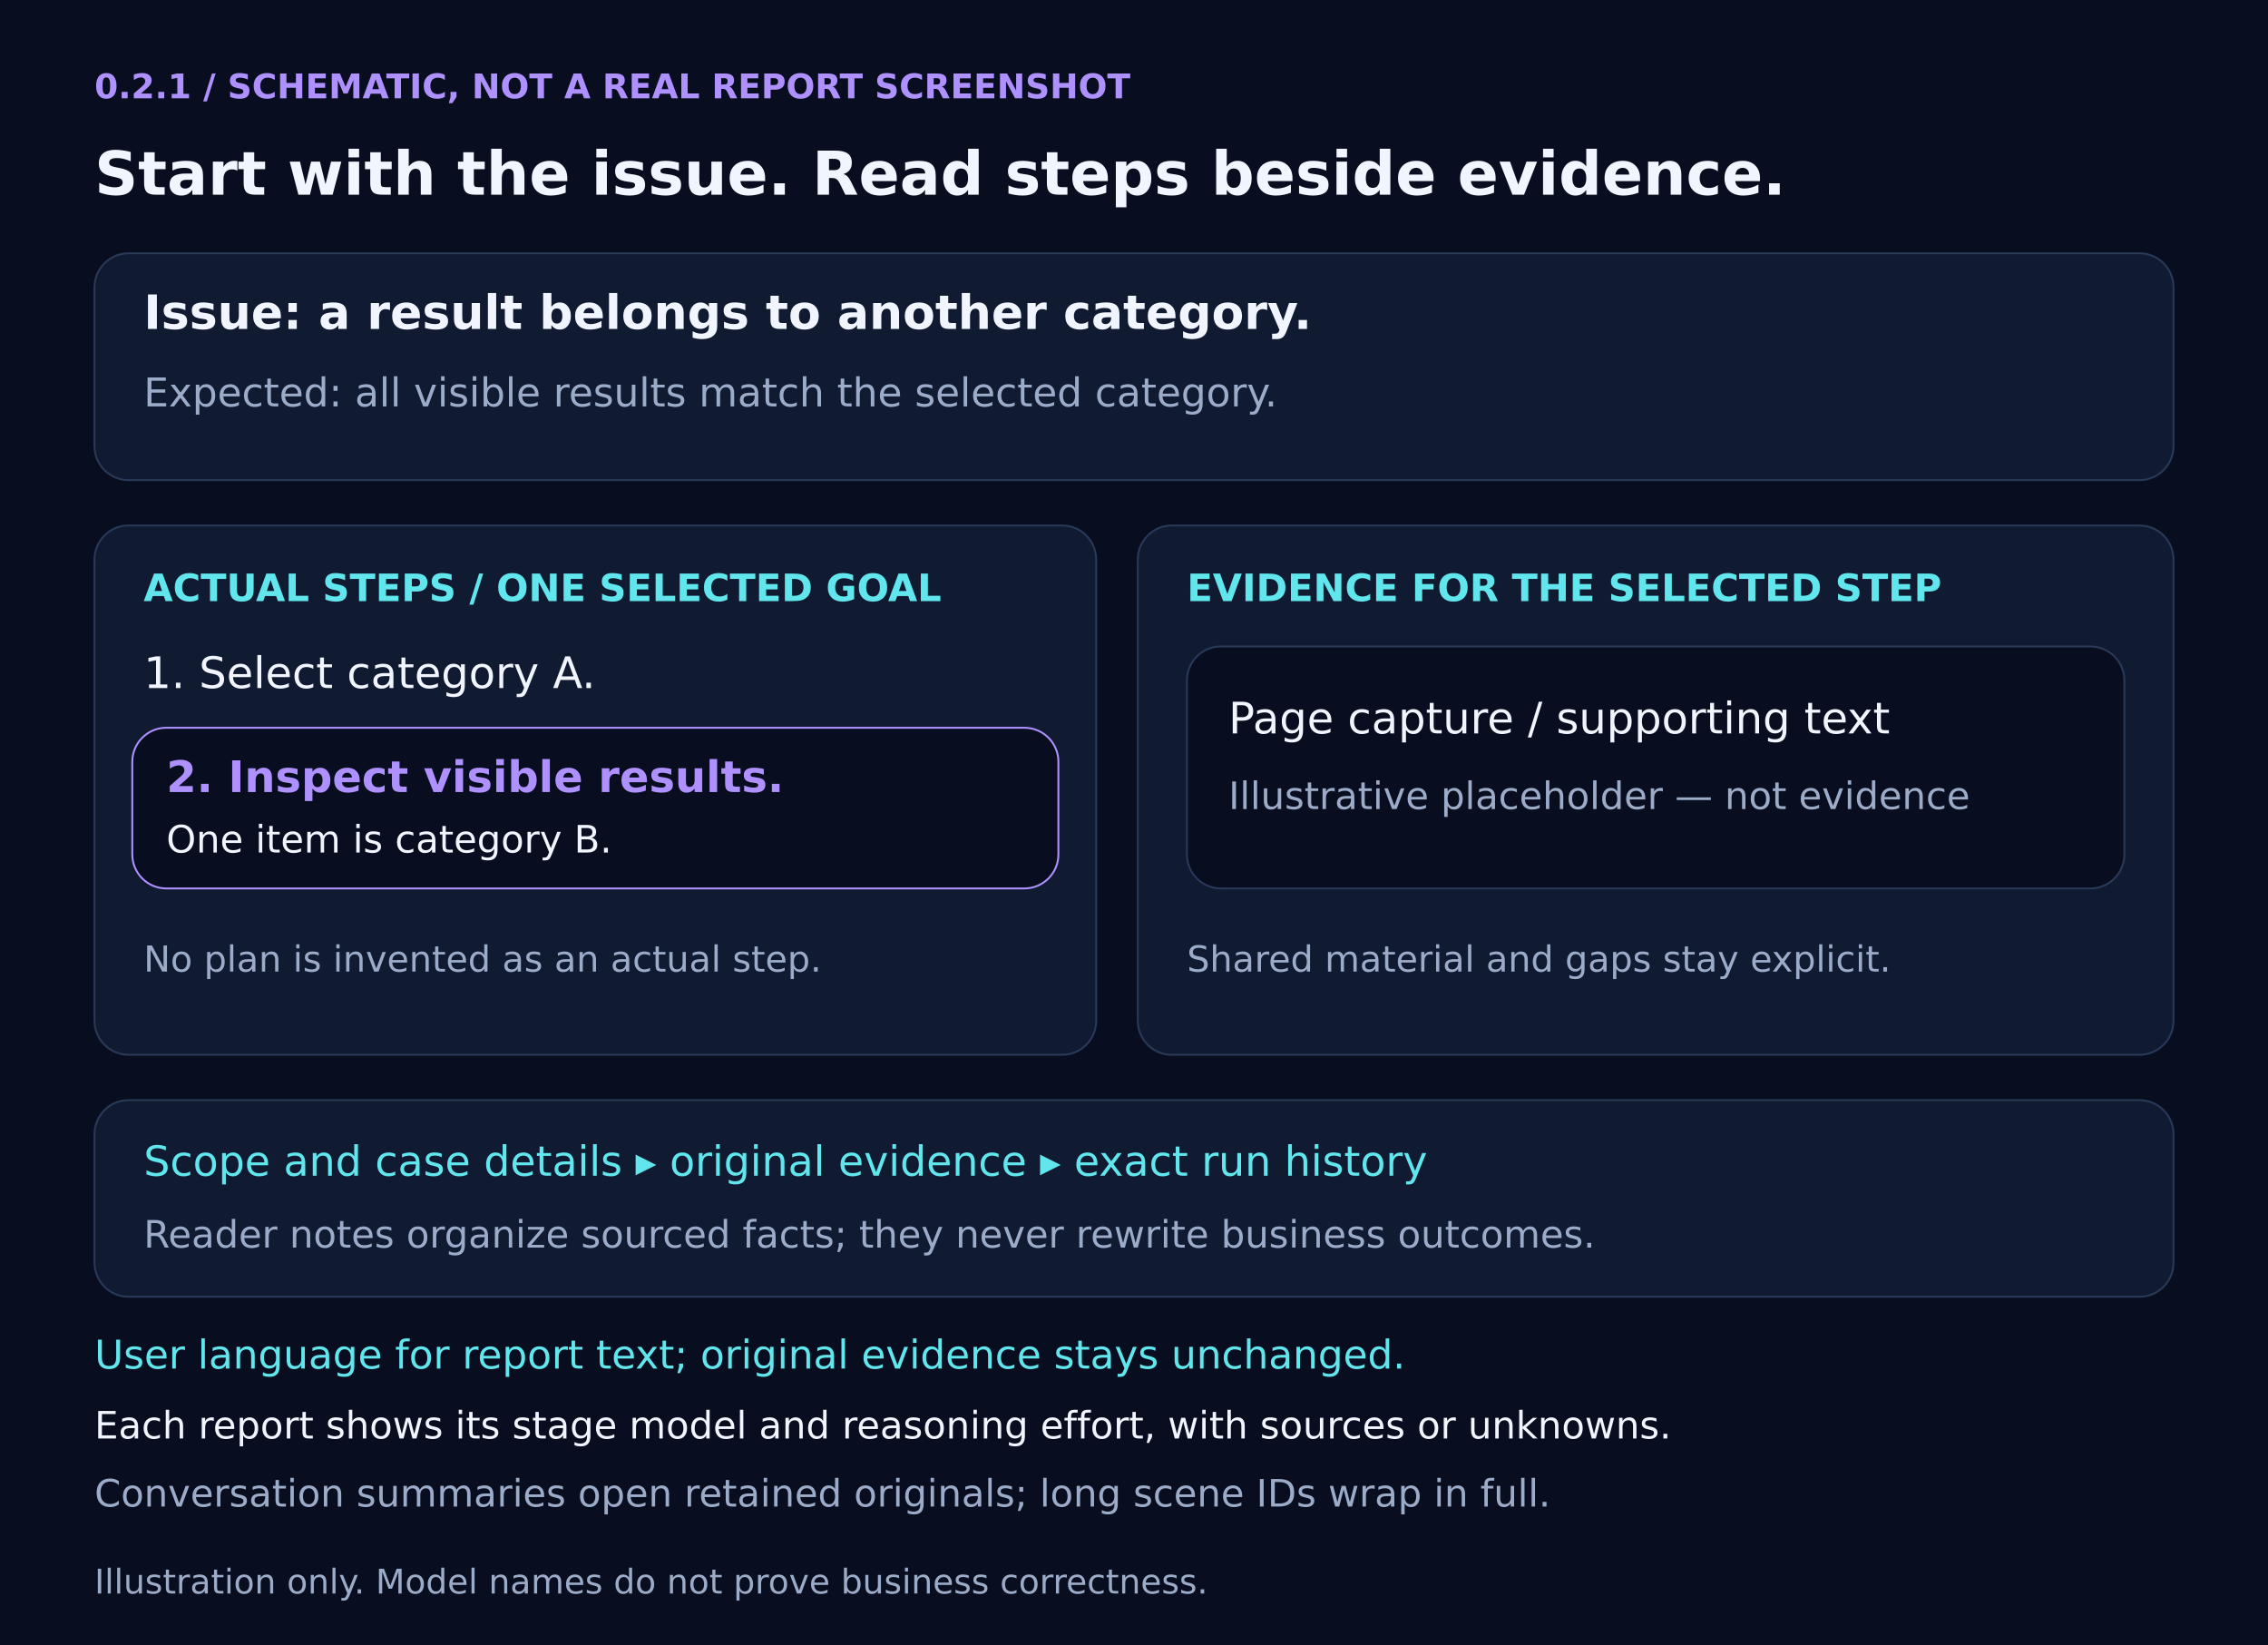
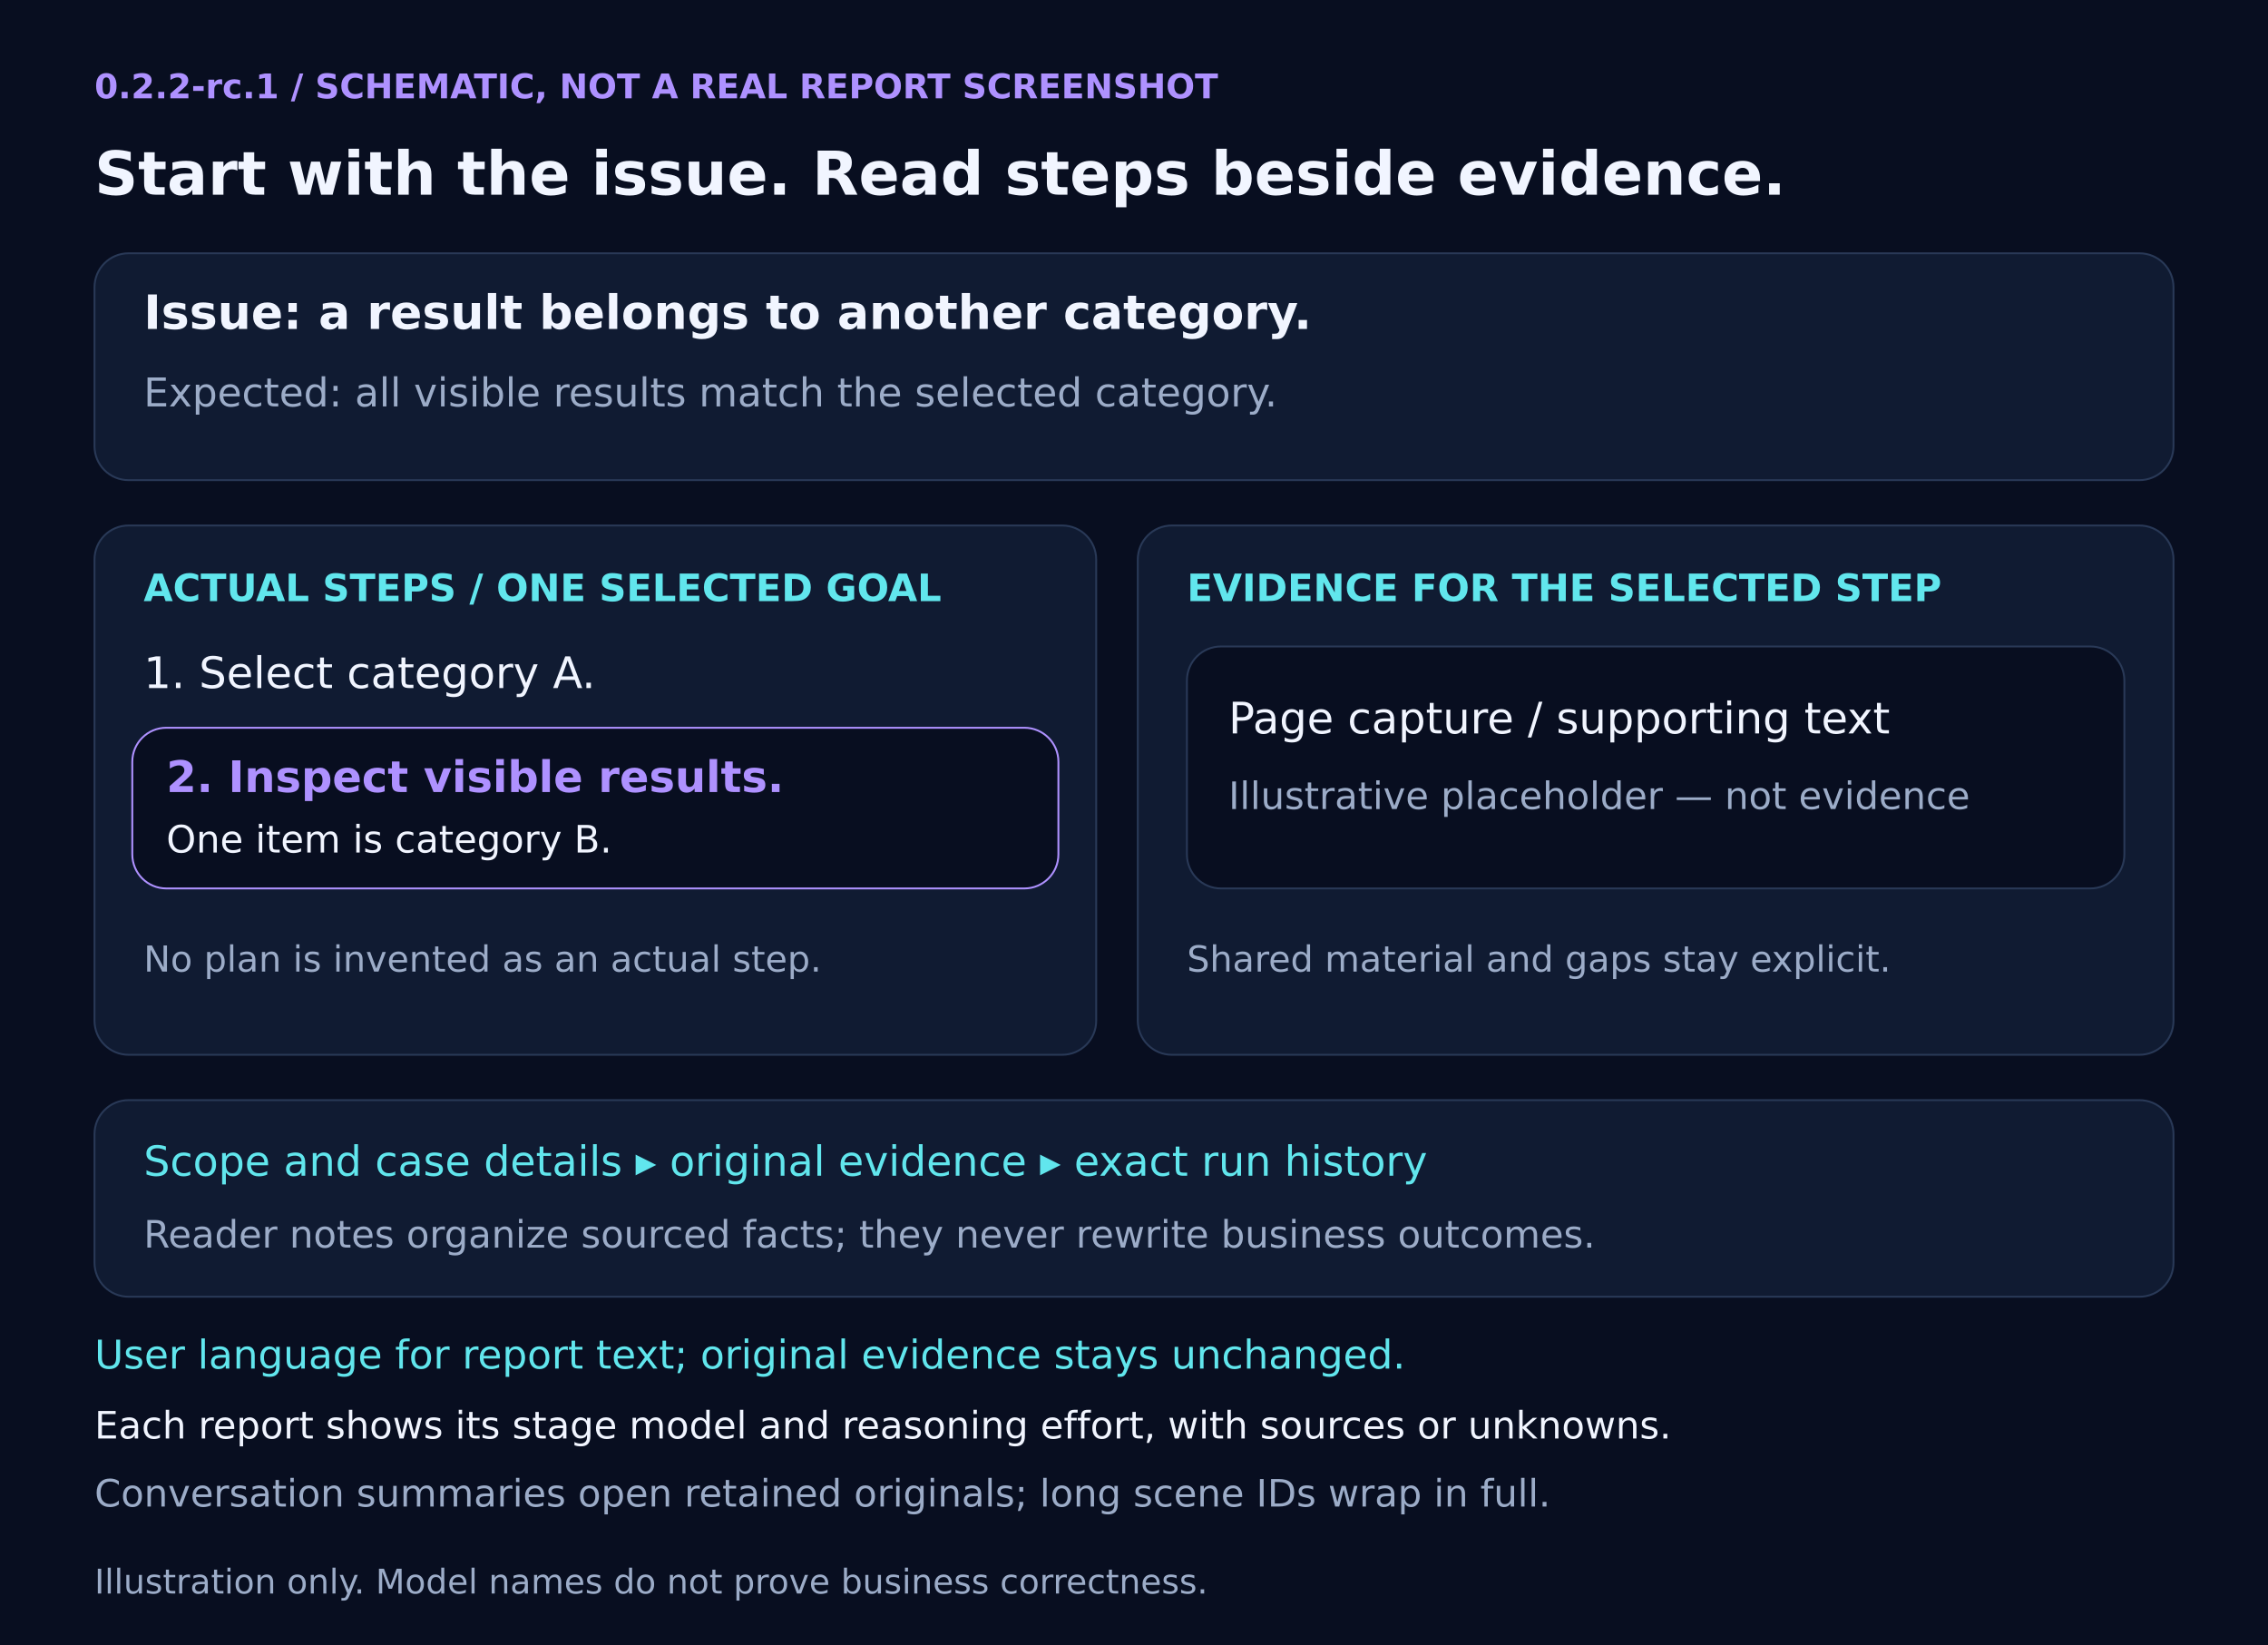
<svg xmlns="http://www.w3.org/2000/svg" width="1200" height="870" viewBox="0 0 1200 870" role="img" aria-label="Scheme B report reading — illustration">
  <defs>
    <linearGradient id="g">
      <stop stop-color="#61e6ed" />
      <stop offset="1" stop-color="#ae91ff" />
    </linearGradient>
    <marker id="arrow" markerWidth="8" markerHeight="8" refX="7" refY="4" orient="auto">
      <path d="M0,0 L8,4 L0,8" fill="#61e6ed" />
    </marker>
  </defs>
  <g font-family="DejaVu Sans, Noto Sans CJK SC, sans-serif">
    <rect x="0" y="0" width="1200" height="870" rx="0" fill="#080e20" stroke="#080e20" />
    <path d="M0,2 H1200" stroke="url(#g)" stroke-width="4" />
-     <text x="50" y="52" font-size="18" fill="#ae91ff" font-weight="700">0.2.1 / SCHEMATIC, NOT A REAL REPORT SCREENSHOT</text>
+     <text x="50" y="52" font-size="18" fill="#ae91ff" font-weight="700">0.2.2-rc.1 / SCHEMATIC, NOT A REAL REPORT SCREENSHOT</text>
    <text x="50" y="103" font-size="32" fill="#f1f5ff" font-weight="700">Start with the issue. Read steps beside evidence.</text>
    <rect x="50" y="134" width="1100" height="120" rx="18" fill="#101b32" stroke="#293957" />
    <text x="76" y="174" font-size="25" fill="#f1f5ff" font-weight="700">Issue: a result belongs to another category.</text>
    <text x="76" y="215" font-size="21" fill="#9cacc8" font-weight="400">Expected: all visible results match the selected category.</text>
    <rect x="50" y="278" width="530" height="280" rx="18" fill="#101b32" stroke="#293957" />
    <rect x="602" y="278" width="548" height="280" rx="18" fill="#101b32" stroke="#293957" />
    <text x="76" y="318" font-size="20" fill="#61e6ed" font-weight="700">ACTUAL STEPS / ONE SELECTED GOAL</text>
    <text x="76" y="364" font-size="23" fill="#f1f5ff" font-weight="400">1. Select category A.</text>
    <rect x="70" y="385" width="490" height="85" rx="18" fill="#080e20" stroke="#ae91ff" />
    <text x="88" y="419" font-size="23" fill="#ae91ff" font-weight="700">2. Inspect visible results.</text>
    <text x="88" y="451" font-size="20" fill="#f1f5ff" font-weight="400">One item is category B.</text>
    <text x="76" y="514" font-size="19" fill="#9cacc8" font-weight="400">No plan is invented as an actual step.</text>
    <text x="628" y="318" font-size="20" fill="#61e6ed" font-weight="700">EVIDENCE FOR THE SELECTED STEP</text>
    <rect x="628" y="342" width="496" height="128" rx="18" fill="#080e20" stroke="#293957" />
    <text x="650" y="388" font-size="23" fill="#f1f5ff" font-weight="400">Page capture / supporting text</text>
    <text x="650" y="428" font-size="20" fill="#9cacc8" font-weight="400">Illustrative placeholder — not evidence</text>
    <text x="628" y="514" font-size="19" fill="#9cacc8" font-weight="400">Shared material and gaps stay explicit.</text>
    <rect x="50" y="582" width="1100" height="104" rx="18" fill="#101b32" stroke="#293957" />
    <text x="76" y="622" font-size="22" fill="#61e6ed" font-weight="400">Scope and case details ▸ original evidence ▸ exact run history</text>
    <text x="76" y="660" font-size="20" fill="#9cacc8" font-weight="400">Reader notes organize sourced facts; they never rewrite business outcomes.</text>
    <text x="50" y="724" font-size="21" fill="#61e6ed" font-weight="400">User language for report text; original evidence stays unchanged.</text>
    <text x="50" y="761" font-size="20" fill="#f1f5ff" font-weight="400">Each report shows its stage model and reasoning effort, with sources or unknowns.</text>
    <text x="50" y="797" font-size="20" fill="#9cacc8" font-weight="400">Conversation summaries open retained originals; long scene IDs wrap in full.</text>
    <text x="50" y="843" font-size="18" fill="#9cacc8" font-weight="400">Illustration only. Model names do not prove business correctness.</text>
  </g>
</svg>
